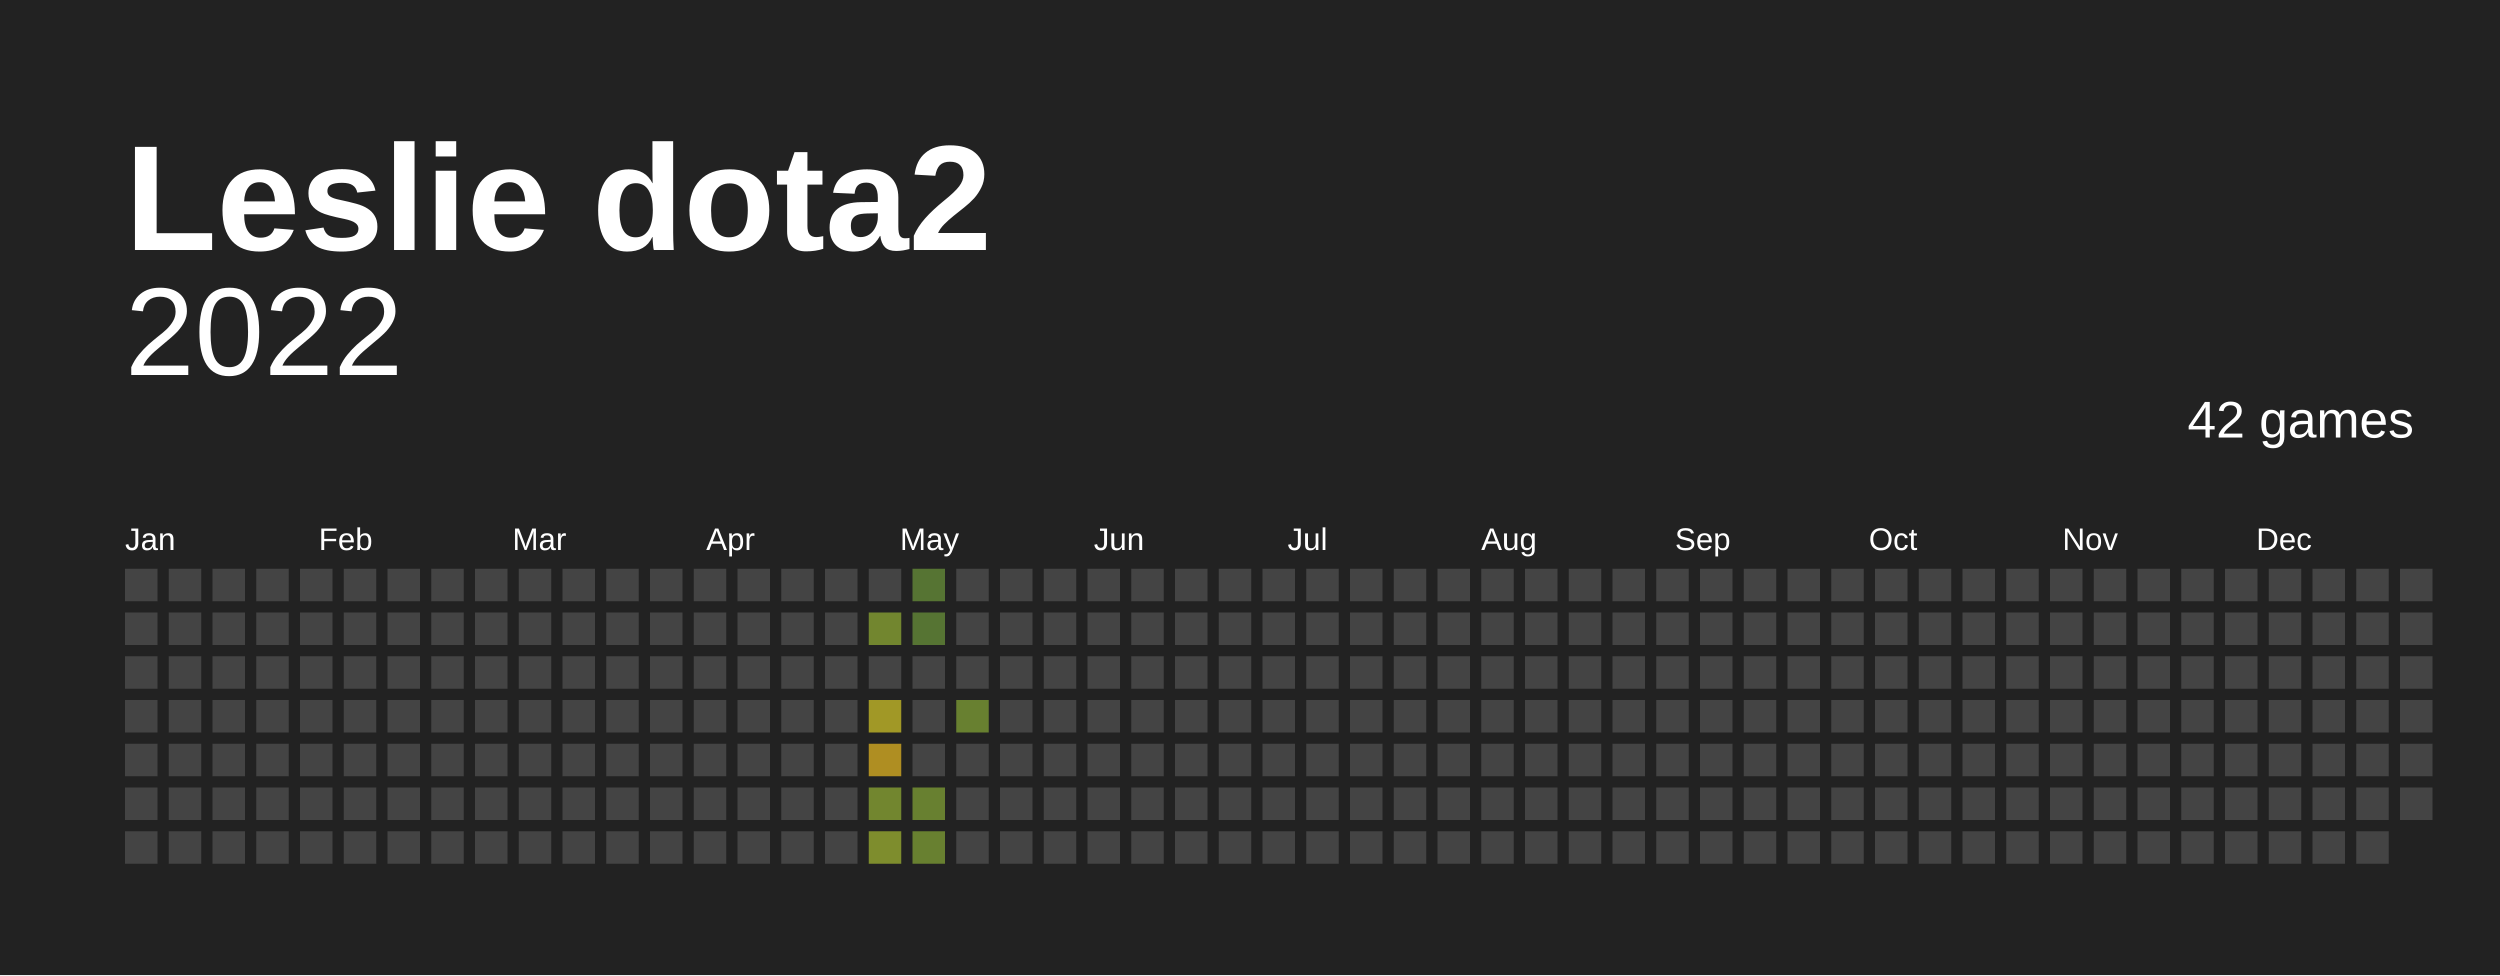
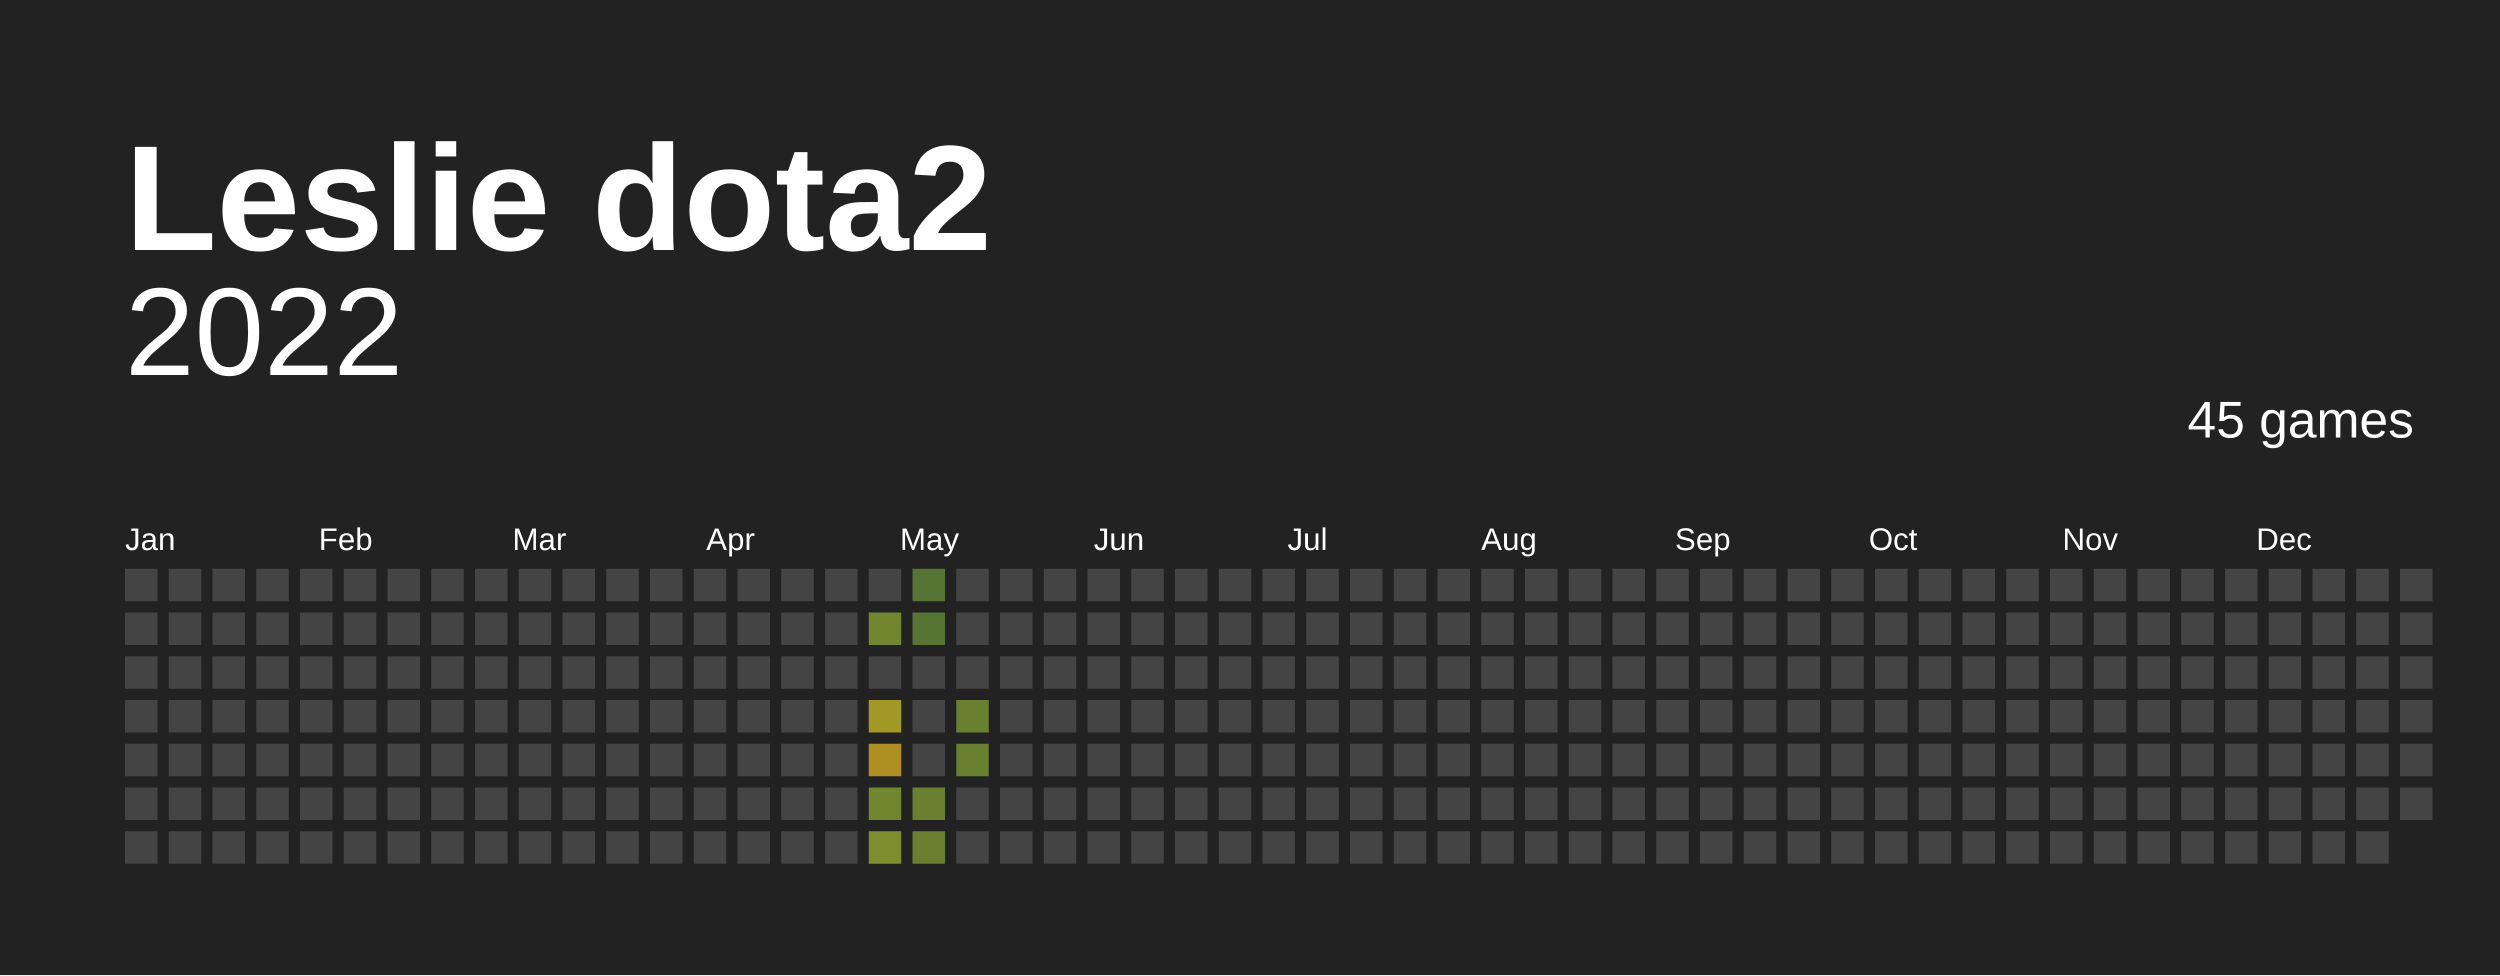
<svg xmlns="http://www.w3.org/2000/svg" baseProfile="full" height="78mm" version="1.1" viewBox="0,0,200,78" width="200mm">
  <defs />
  <rect fill="#222222" height="78" width="200" x="0" y="0" />
  <text fill="#FFFFFF" style="font-size:12px; font-family:Arial; font-weight:bold;" x="10" y="20">Leslie dota2</text>
  <text alignment-baseline="hanging" fill="#FFFFFF" style="font-size:10.0px; font-family:Arial;" x="10" y="30">2022</text>
-   <text alignment-baseline="hanging" fill="#FFFFFF" style="font-size:4.125px; font-family:Arial;" x="175" y="35">42 games</text>
+   <text alignment-baseline="hanging" fill="#FFFFFF" style="font-size:4.125px; font-family:Arial;" x="175" y="35">45 games</text>
  <text fill="#FFFFFF" style="font-size:2.5px; font-family:Arial" x="10.0" y="44">Jan</text>
  <text fill="#FFFFFF" style="font-size:2.5px; font-family:Arial" x="25.5" y="44">Feb</text>
  <text fill="#FFFFFF" style="font-size:2.5px; font-family:Arial" x="41.0" y="44">Mar</text>
  <text fill="#FFFFFF" style="font-size:2.5px; font-family:Arial" x="56.5" y="44">Apr</text>
  <text fill="#FFFFFF" style="font-size:2.5px; font-family:Arial" x="72.0" y="44">May</text>
  <text fill="#FFFFFF" style="font-size:2.5px; font-family:Arial" x="87.5" y="44">Jun</text>
  <text fill="#FFFFFF" style="font-size:2.5px; font-family:Arial" x="103.0" y="44">Jul</text>
  <text fill="#FFFFFF" style="font-size:2.5px; font-family:Arial" x="118.5" y="44">Aug</text>
  <text fill="#FFFFFF" style="font-size:2.5px; font-family:Arial" x="134.0" y="44">Sep</text>
  <text fill="#FFFFFF" style="font-size:2.5px; font-family:Arial" x="149.5" y="44">Oct</text>
  <text fill="#FFFFFF" style="font-size:2.5px; font-family:Arial" x="165.0" y="44">Nov</text>
  <text fill="#FFFFFF" style="font-size:2.5px; font-family:Arial" x="180.5" y="44">Dec</text>
  <rect fill="#444444" height="2.6" width="2.6" x="10.0" y="45.5" />
  <rect fill="#444444" height="2.6" width="2.6" x="10.0" y="49.0" />
  <rect fill="#444444" height="2.6" width="2.6" x="10.0" y="52.5" />
  <rect fill="#444444" height="2.6" width="2.6" x="10.0" y="56.0" />
  <rect fill="#444444" height="2.6" width="2.6" x="10.0" y="59.5" />
  <rect fill="#444444" height="2.6" width="2.6" x="10.0" y="63.0" />
  <rect fill="#444444" height="2.6" width="2.6" x="10.0" y="66.5" />
  <rect fill="#444444" height="2.6" width="2.6" x="13.5" y="45.5" />
  <rect fill="#444444" height="2.6" width="2.6" x="13.5" y="49.0" />
  <rect fill="#444444" height="2.6" width="2.6" x="13.5" y="52.5" />
  <rect fill="#444444" height="2.6" width="2.6" x="13.5" y="56.0" />
  <rect fill="#444444" height="2.6" width="2.6" x="13.5" y="59.5" />
  <rect fill="#444444" height="2.6" width="2.6" x="13.5" y="63.0" />
  <rect fill="#444444" height="2.6" width="2.6" x="13.5" y="66.5" />
  <rect fill="#444444" height="2.6" width="2.6" x="17.0" y="45.5" />
  <rect fill="#444444" height="2.6" width="2.6" x="17.0" y="49.0" />
  <rect fill="#444444" height="2.6" width="2.6" x="17.0" y="52.5" />
  <rect fill="#444444" height="2.6" width="2.6" x="17.0" y="56.0" />
  <rect fill="#444444" height="2.6" width="2.6" x="17.0" y="59.5" />
  <rect fill="#444444" height="2.6" width="2.6" x="17.0" y="63.0" />
  <rect fill="#444444" height="2.6" width="2.6" x="17.0" y="66.5" />
  <rect fill="#444444" height="2.6" width="2.6" x="20.5" y="45.5" />
  <rect fill="#444444" height="2.6" width="2.6" x="20.5" y="49.0" />
  <rect fill="#444444" height="2.6" width="2.6" x="20.5" y="52.5" />
  <rect fill="#444444" height="2.6" width="2.6" x="20.5" y="56.0" />
  <rect fill="#444444" height="2.6" width="2.6" x="20.5" y="59.5" />
  <rect fill="#444444" height="2.6" width="2.6" x="20.5" y="63.0" />
  <rect fill="#444444" height="2.6" width="2.6" x="20.5" y="66.5" />
  <rect fill="#444444" height="2.6" width="2.6" x="24.0" y="45.5" />
  <rect fill="#444444" height="2.6" width="2.6" x="24.0" y="49.0" />
  <rect fill="#444444" height="2.6" width="2.6" x="24.0" y="52.5" />
  <rect fill="#444444" height="2.6" width="2.6" x="24.0" y="56.0" />
  <rect fill="#444444" height="2.6" width="2.6" x="24.0" y="59.5" />
  <rect fill="#444444" height="2.6" width="2.6" x="24.0" y="63.0" />
  <rect fill="#444444" height="2.6" width="2.6" x="24.0" y="66.5" />
  <rect fill="#444444" height="2.6" width="2.6" x="27.5" y="45.5" />
  <rect fill="#444444" height="2.6" width="2.6" x="27.5" y="49.0" />
  <rect fill="#444444" height="2.6" width="2.6" x="27.5" y="52.5" />
  <rect fill="#444444" height="2.6" width="2.6" x="27.5" y="56.0" />
  <rect fill="#444444" height="2.6" width="2.6" x="27.5" y="59.5" />
  <rect fill="#444444" height="2.6" width="2.6" x="27.5" y="63.0" />
  <rect fill="#444444" height="2.6" width="2.6" x="27.5" y="66.5" />
  <rect fill="#444444" height="2.6" width="2.6" x="31.0" y="45.5" />
  <rect fill="#444444" height="2.6" width="2.6" x="31.0" y="49.0" />
  <rect fill="#444444" height="2.6" width="2.6" x="31.0" y="52.5" />
  <rect fill="#444444" height="2.6" width="2.6" x="31.0" y="56.0" />
  <rect fill="#444444" height="2.6" width="2.6" x="31.0" y="59.5" />
  <rect fill="#444444" height="2.6" width="2.6" x="31.0" y="63.0" />
  <rect fill="#444444" height="2.6" width="2.6" x="31.0" y="66.5" />
  <rect fill="#444444" height="2.6" width="2.6" x="34.5" y="45.5" />
  <rect fill="#444444" height="2.6" width="2.6" x="34.5" y="49.0" />
  <rect fill="#444444" height="2.6" width="2.6" x="34.5" y="52.5" />
  <rect fill="#444444" height="2.6" width="2.6" x="34.5" y="56.0" />
  <rect fill="#444444" height="2.6" width="2.6" x="34.5" y="59.5" />
  <rect fill="#444444" height="2.6" width="2.6" x="34.5" y="63.0" />
  <rect fill="#444444" height="2.6" width="2.6" x="34.5" y="66.5" />
  <rect fill="#444444" height="2.6" width="2.6" x="38.0" y="45.5" />
  <rect fill="#444444" height="2.6" width="2.6" x="38.0" y="49.0" />
  <rect fill="#444444" height="2.6" width="2.6" x="38.0" y="52.5" />
  <rect fill="#444444" height="2.6" width="2.6" x="38.0" y="56.0" />
  <rect fill="#444444" height="2.6" width="2.6" x="38.0" y="59.5" />
  <rect fill="#444444" height="2.6" width="2.6" x="38.0" y="63.0" />
  <rect fill="#444444" height="2.6" width="2.6" x="38.0" y="66.5" />
  <rect fill="#444444" height="2.6" width="2.6" x="41.5" y="45.5" />
  <rect fill="#444444" height="2.6" width="2.6" x="41.5" y="49.0" />
  <rect fill="#444444" height="2.6" width="2.6" x="41.5" y="52.5" />
  <rect fill="#444444" height="2.6" width="2.6" x="41.5" y="56.0" />
  <rect fill="#444444" height="2.6" width="2.6" x="41.5" y="59.5" />
  <rect fill="#444444" height="2.6" width="2.6" x="41.5" y="63.0" />
  <rect fill="#444444" height="2.6" width="2.6" x="41.5" y="66.5" />
  <rect fill="#444444" height="2.6" width="2.6" x="45.0" y="45.5" />
  <rect fill="#444444" height="2.6" width="2.6" x="45.0" y="49.0" />
  <rect fill="#444444" height="2.6" width="2.6" x="45.0" y="52.5" />
  <rect fill="#444444" height="2.6" width="2.6" x="45.0" y="56.0" />
  <rect fill="#444444" height="2.6" width="2.6" x="45.0" y="59.5" />
  <rect fill="#444444" height="2.6" width="2.6" x="45.0" y="63.0" />
  <rect fill="#444444" height="2.6" width="2.6" x="45.0" y="66.5" />
  <rect fill="#444444" height="2.6" width="2.6" x="48.5" y="45.5" />
  <rect fill="#444444" height="2.6" width="2.6" x="48.5" y="49.0" />
  <rect fill="#444444" height="2.6" width="2.6" x="48.5" y="52.5" />
  <rect fill="#444444" height="2.6" width="2.6" x="48.5" y="56.0" />
  <rect fill="#444444" height="2.6" width="2.6" x="48.5" y="59.5" />
  <rect fill="#444444" height="2.6" width="2.6" x="48.5" y="63.0" />
  <rect fill="#444444" height="2.6" width="2.6" x="48.5" y="66.5" />
  <rect fill="#444444" height="2.6" width="2.6" x="52.0" y="45.5" />
  <rect fill="#444444" height="2.6" width="2.6" x="52.0" y="49.0" />
  <rect fill="#444444" height="2.6" width="2.6" x="52.0" y="52.5" />
  <rect fill="#444444" height="2.6" width="2.6" x="52.0" y="56.0" />
  <rect fill="#444444" height="2.6" width="2.6" x="52.0" y="59.5" />
  <rect fill="#444444" height="2.6" width="2.6" x="52.0" y="63.0" />
  <rect fill="#444444" height="2.6" width="2.6" x="52.0" y="66.5" />
  <rect fill="#444444" height="2.6" width="2.6" x="55.5" y="45.5" />
  <rect fill="#444444" height="2.6" width="2.6" x="55.5" y="49.0" />
  <rect fill="#444444" height="2.6" width="2.6" x="55.5" y="52.5" />
  <rect fill="#444444" height="2.6" width="2.6" x="55.5" y="56.0" />
  <rect fill="#444444" height="2.6" width="2.6" x="55.5" y="59.5" />
  <rect fill="#444444" height="2.6" width="2.6" x="55.5" y="63.0" />
  <rect fill="#444444" height="2.6" width="2.6" x="55.5" y="66.5" />
  <rect fill="#444444" height="2.6" width="2.6" x="59.0" y="45.5" />
  <rect fill="#444444" height="2.6" width="2.6" x="59.0" y="49.0" />
  <rect fill="#444444" height="2.6" width="2.6" x="59.0" y="52.5" />
  <rect fill="#444444" height="2.6" width="2.6" x="59.0" y="56.0" />
  <rect fill="#444444" height="2.6" width="2.6" x="59.0" y="59.5" />
  <rect fill="#444444" height="2.6" width="2.6" x="59.0" y="63.0" />
  <rect fill="#444444" height="2.6" width="2.6" x="59.0" y="66.5" />
  <rect fill="#444444" height="2.6" width="2.6" x="62.5" y="45.5" />
  <rect fill="#444444" height="2.6" width="2.6" x="62.5" y="49.0" />
  <rect fill="#444444" height="2.6" width="2.6" x="62.5" y="52.5" />
  <rect fill="#444444" height="2.6" width="2.6" x="62.5" y="56.0" />
  <rect fill="#444444" height="2.6" width="2.6" x="62.5" y="59.5" />
  <rect fill="#444444" height="2.6" width="2.6" x="62.5" y="63.0" />
  <rect fill="#444444" height="2.6" width="2.6" x="62.5" y="66.5" />
  <rect fill="#444444" height="2.6" width="2.6" x="66.0" y="45.5" />
  <rect fill="#444444" height="2.6" width="2.6" x="66.0" y="49.0" />
  <rect fill="#444444" height="2.6" width="2.6" x="66.0" y="52.5" />
  <rect fill="#444444" height="2.6" width="2.6" x="66.0" y="56.0" />
  <rect fill="#444444" height="2.6" width="2.6" x="66.0" y="59.5" />
  <rect fill="#444444" height="2.6" width="2.6" x="66.0" y="63.0" />
  <rect fill="#444444" height="2.6" width="2.6" x="66.0" y="66.5" />
  <rect fill="#444444" height="2.6" width="2.6" x="69.5" y="45.5" />
  <rect fill="#72862f" height="2.6" width="2.6" x="69.5" y="49.0" />
  <rect fill="#444444" height="2.6" width="2.6" x="69.5" y="52.5" />
  <rect fill="#a19826" height="2.6" width="2.6" x="69.5" y="56.0" />
  <rect fill="#af8e22" height="2.6" width="2.6" x="69.5" y="59.5" />
  <rect fill="#72862f" height="2.6" width="2.6" x="69.5" y="63.0" />
  <rect fill="#7e8d2d" height="2.6" width="2.6" x="69.5" y="66.5" />
  <rect fill="#567433" height="2.6" width="2.6" x="73.0" y="45.5" />
  <rect fill="#567433" height="2.6" width="2.6" x="73.0" y="49.0" />
  <rect fill="#444444" height="2.6" width="2.6" x="73.0" y="52.5" />
  <rect fill="#444444" height="2.6" width="2.6" x="73.0" y="56.0" />
  <rect fill="#444444" height="2.6" width="2.6" x="73.0" y="59.5" />
  <rect fill="#688030" height="2.6" width="2.6" x="73.0" y="63.0" />
  <rect fill="#688030" height="2.6" width="2.6" x="73.0" y="66.5" />
  <rect fill="#444444" height="2.6" width="2.6" x="76.5" y="45.5" />
  <rect fill="#444444" height="2.6" width="2.6" x="76.5" y="49.0" />
  <rect fill="#444444" height="2.6" width="2.6" x="76.5" y="52.5" />
  <rect fill="#688030" height="2.6" width="2.6" x="76.5" y="56.0" />
-   <rect fill="#444444" height="2.6" width="2.6" x="76.5" y="59.5" />
+   <rect fill="#688030" height="2.6" width="2.6" x="76.5" y="59.5" />
  <rect fill="#444444" height="2.6" width="2.6" x="76.5" y="63.0" />
  <rect fill="#444444" height="2.6" width="2.6" x="76.5" y="66.5" />
  <rect fill="#444444" height="2.6" width="2.6" x="80.0" y="45.5" />
  <rect fill="#444444" height="2.6" width="2.6" x="80.0" y="49.0" />
  <rect fill="#444444" height="2.6" width="2.6" x="80.0" y="52.5" />
  <rect fill="#444444" height="2.6" width="2.6" x="80.0" y="56.0" />
  <rect fill="#444444" height="2.6" width="2.6" x="80.0" y="59.5" />
  <rect fill="#444444" height="2.6" width="2.6" x="80.0" y="63.0" />
  <rect fill="#444444" height="2.6" width="2.6" x="80.0" y="66.5" />
  <rect fill="#444444" height="2.6" width="2.6" x="83.5" y="45.5" />
  <rect fill="#444444" height="2.6" width="2.6" x="83.5" y="49.0" />
  <rect fill="#444444" height="2.6" width="2.6" x="83.5" y="52.5" />
  <rect fill="#444444" height="2.6" width="2.6" x="83.5" y="56.0" />
  <rect fill="#444444" height="2.6" width="2.6" x="83.5" y="59.5" />
  <rect fill="#444444" height="2.6" width="2.6" x="83.5" y="63.0" />
  <rect fill="#444444" height="2.6" width="2.6" x="83.5" y="66.5" />
  <rect fill="#444444" height="2.6" width="2.6" x="87.0" y="45.5" />
  <rect fill="#444444" height="2.6" width="2.6" x="87.0" y="49.0" />
  <rect fill="#444444" height="2.6" width="2.6" x="87.0" y="52.5" />
  <rect fill="#444444" height="2.6" width="2.6" x="87.0" y="56.0" />
  <rect fill="#444444" height="2.6" width="2.6" x="87.0" y="59.5" />
  <rect fill="#444444" height="2.6" width="2.6" x="87.0" y="63.0" />
  <rect fill="#444444" height="2.6" width="2.6" x="87.0" y="66.5" />
  <rect fill="#444444" height="2.6" width="2.6" x="90.5" y="45.5" />
  <rect fill="#444444" height="2.6" width="2.6" x="90.5" y="49.0" />
  <rect fill="#444444" height="2.6" width="2.6" x="90.5" y="52.5" />
  <rect fill="#444444" height="2.6" width="2.6" x="90.5" y="56.0" />
  <rect fill="#444444" height="2.6" width="2.6" x="90.5" y="59.5" />
  <rect fill="#444444" height="2.6" width="2.6" x="90.5" y="63.0" />
  <rect fill="#444444" height="2.6" width="2.6" x="90.5" y="66.5" />
  <rect fill="#444444" height="2.6" width="2.6" x="94.0" y="45.5" />
  <rect fill="#444444" height="2.6" width="2.6" x="94.0" y="49.0" />
  <rect fill="#444444" height="2.6" width="2.6" x="94.0" y="52.5" />
  <rect fill="#444444" height="2.6" width="2.6" x="94.0" y="56.0" />
  <rect fill="#444444" height="2.6" width="2.6" x="94.0" y="59.5" />
  <rect fill="#444444" height="2.6" width="2.6" x="94.0" y="63.0" />
  <rect fill="#444444" height="2.6" width="2.6" x="94.0" y="66.5" />
  <rect fill="#444444" height="2.6" width="2.6" x="97.5" y="45.5" />
  <rect fill="#444444" height="2.6" width="2.6" x="97.5" y="49.0" />
  <rect fill="#444444" height="2.6" width="2.6" x="97.5" y="52.5" />
  <rect fill="#444444" height="2.6" width="2.6" x="97.5" y="56.0" />
  <rect fill="#444444" height="2.6" width="2.6" x="97.5" y="59.5" />
  <rect fill="#444444" height="2.6" width="2.6" x="97.5" y="63.0" />
  <rect fill="#444444" height="2.6" width="2.6" x="97.5" y="66.5" />
  <rect fill="#444444" height="2.6" width="2.6" x="101.0" y="45.5" />
  <rect fill="#444444" height="2.6" width="2.6" x="101.0" y="49.0" />
  <rect fill="#444444" height="2.6" width="2.6" x="101.0" y="52.5" />
  <rect fill="#444444" height="2.6" width="2.6" x="101.0" y="56.0" />
  <rect fill="#444444" height="2.6" width="2.6" x="101.0" y="59.5" />
  <rect fill="#444444" height="2.6" width="2.6" x="101.0" y="63.0" />
  <rect fill="#444444" height="2.6" width="2.6" x="101.0" y="66.5" />
  <rect fill="#444444" height="2.6" width="2.6" x="104.5" y="45.5" />
  <rect fill="#444444" height="2.6" width="2.6" x="104.5" y="49.0" />
  <rect fill="#444444" height="2.6" width="2.6" x="104.5" y="52.5" />
  <rect fill="#444444" height="2.6" width="2.6" x="104.5" y="56.0" />
  <rect fill="#444444" height="2.6" width="2.6" x="104.5" y="59.5" />
  <rect fill="#444444" height="2.6" width="2.6" x="104.5" y="63.0" />
  <rect fill="#444444" height="2.6" width="2.6" x="104.5" y="66.5" />
  <rect fill="#444444" height="2.6" width="2.6" x="108.0" y="45.5" />
  <rect fill="#444444" height="2.6" width="2.6" x="108.0" y="49.0" />
  <rect fill="#444444" height="2.6" width="2.6" x="108.0" y="52.5" />
  <rect fill="#444444" height="2.6" width="2.6" x="108.0" y="56.0" />
  <rect fill="#444444" height="2.6" width="2.6" x="108.0" y="59.5" />
  <rect fill="#444444" height="2.6" width="2.6" x="108.0" y="63.0" />
  <rect fill="#444444" height="2.6" width="2.6" x="108.0" y="66.5" />
  <rect fill="#444444" height="2.6" width="2.6" x="111.5" y="45.5" />
  <rect fill="#444444" height="2.6" width="2.6" x="111.5" y="49.0" />
  <rect fill="#444444" height="2.6" width="2.6" x="111.5" y="52.5" />
  <rect fill="#444444" height="2.6" width="2.6" x="111.5" y="56.0" />
  <rect fill="#444444" height="2.6" width="2.6" x="111.5" y="59.5" />
  <rect fill="#444444" height="2.6" width="2.6" x="111.5" y="63.0" />
  <rect fill="#444444" height="2.6" width="2.6" x="111.5" y="66.5" />
  <rect fill="#444444" height="2.6" width="2.6" x="115.0" y="45.5" />
  <rect fill="#444444" height="2.6" width="2.6" x="115.0" y="49.0" />
  <rect fill="#444444" height="2.6" width="2.6" x="115.0" y="52.5" />
  <rect fill="#444444" height="2.6" width="2.6" x="115.0" y="56.0" />
  <rect fill="#444444" height="2.6" width="2.6" x="115.0" y="59.5" />
  <rect fill="#444444" height="2.6" width="2.6" x="115.0" y="63.0" />
  <rect fill="#444444" height="2.6" width="2.6" x="115.0" y="66.5" />
  <rect fill="#444444" height="2.6" width="2.6" x="118.5" y="45.5" />
  <rect fill="#444444" height="2.6" width="2.6" x="118.5" y="49.0" />
  <rect fill="#444444" height="2.6" width="2.6" x="118.5" y="52.5" />
  <rect fill="#444444" height="2.6" width="2.6" x="118.5" y="56.0" />
  <rect fill="#444444" height="2.6" width="2.6" x="118.5" y="59.5" />
  <rect fill="#444444" height="2.6" width="2.6" x="118.5" y="63.0" />
  <rect fill="#444444" height="2.6" width="2.6" x="118.5" y="66.5" />
  <rect fill="#444444" height="2.6" width="2.6" x="122.0" y="45.5" />
  <rect fill="#444444" height="2.6" width="2.6" x="122.0" y="49.0" />
  <rect fill="#444444" height="2.6" width="2.6" x="122.0" y="52.5" />
  <rect fill="#444444" height="2.6" width="2.6" x="122.0" y="56.0" />
  <rect fill="#444444" height="2.6" width="2.6" x="122.0" y="59.5" />
  <rect fill="#444444" height="2.6" width="2.6" x="122.0" y="63.0" />
  <rect fill="#444444" height="2.6" width="2.6" x="122.0" y="66.5" />
  <rect fill="#444444" height="2.6" width="2.6" x="125.5" y="45.5" />
  <rect fill="#444444" height="2.6" width="2.6" x="125.5" y="49.0" />
  <rect fill="#444444" height="2.6" width="2.6" x="125.5" y="52.5" />
  <rect fill="#444444" height="2.6" width="2.6" x="125.5" y="56.0" />
  <rect fill="#444444" height="2.6" width="2.6" x="125.5" y="59.5" />
  <rect fill="#444444" height="2.6" width="2.6" x="125.5" y="63.0" />
  <rect fill="#444444" height="2.6" width="2.6" x="125.5" y="66.5" />
  <rect fill="#444444" height="2.6" width="2.6" x="129.0" y="45.5" />
  <rect fill="#444444" height="2.6" width="2.6" x="129.0" y="49.0" />
  <rect fill="#444444" height="2.6" width="2.6" x="129.0" y="52.5" />
  <rect fill="#444444" height="2.6" width="2.6" x="129.0" y="56.0" />
  <rect fill="#444444" height="2.6" width="2.6" x="129.0" y="59.5" />
  <rect fill="#444444" height="2.6" width="2.6" x="129.0" y="63.0" />
  <rect fill="#444444" height="2.6" width="2.6" x="129.0" y="66.5" />
  <rect fill="#444444" height="2.6" width="2.6" x="132.5" y="45.5" />
  <rect fill="#444444" height="2.6" width="2.6" x="132.5" y="49.0" />
  <rect fill="#444444" height="2.6" width="2.6" x="132.5" y="52.5" />
  <rect fill="#444444" height="2.6" width="2.6" x="132.5" y="56.0" />
  <rect fill="#444444" height="2.6" width="2.6" x="132.5" y="59.5" />
  <rect fill="#444444" height="2.6" width="2.6" x="132.5" y="63.0" />
  <rect fill="#444444" height="2.6" width="2.6" x="132.5" y="66.5" />
  <rect fill="#444444" height="2.6" width="2.6" x="136.0" y="45.5" />
  <rect fill="#444444" height="2.6" width="2.6" x="136.0" y="49.0" />
  <rect fill="#444444" height="2.6" width="2.6" x="136.0" y="52.5" />
  <rect fill="#444444" height="2.6" width="2.6" x="136.0" y="56.0" />
  <rect fill="#444444" height="2.6" width="2.6" x="136.0" y="59.5" />
  <rect fill="#444444" height="2.6" width="2.6" x="136.0" y="63.0" />
  <rect fill="#444444" height="2.6" width="2.6" x="136.0" y="66.5" />
  <rect fill="#444444" height="2.6" width="2.6" x="139.5" y="45.5" />
  <rect fill="#444444" height="2.6" width="2.6" x="139.5" y="49.0" />
  <rect fill="#444444" height="2.6" width="2.6" x="139.5" y="52.5" />
  <rect fill="#444444" height="2.6" width="2.6" x="139.5" y="56.0" />
  <rect fill="#444444" height="2.6" width="2.6" x="139.5" y="59.5" />
  <rect fill="#444444" height="2.6" width="2.6" x="139.5" y="63.0" />
  <rect fill="#444444" height="2.6" width="2.6" x="139.5" y="66.5" />
  <rect fill="#444444" height="2.6" width="2.6" x="143.0" y="45.5" />
  <rect fill="#444444" height="2.6" width="2.6" x="143.0" y="49.0" />
  <rect fill="#444444" height="2.6" width="2.6" x="143.0" y="52.5" />
  <rect fill="#444444" height="2.6" width="2.6" x="143.0" y="56.0" />
  <rect fill="#444444" height="2.6" width="2.6" x="143.0" y="59.5" />
  <rect fill="#444444" height="2.6" width="2.6" x="143.0" y="63.0" />
  <rect fill="#444444" height="2.6" width="2.6" x="143.0" y="66.5" />
  <rect fill="#444444" height="2.6" width="2.6" x="146.5" y="45.5" />
  <rect fill="#444444" height="2.6" width="2.6" x="146.5" y="49.0" />
  <rect fill="#444444" height="2.6" width="2.6" x="146.5" y="52.5" />
  <rect fill="#444444" height="2.6" width="2.6" x="146.5" y="56.0" />
  <rect fill="#444444" height="2.6" width="2.6" x="146.5" y="59.5" />
  <rect fill="#444444" height="2.6" width="2.6" x="146.5" y="63.0" />
  <rect fill="#444444" height="2.6" width="2.6" x="146.5" y="66.5" />
  <rect fill="#444444" height="2.6" width="2.6" x="150.0" y="45.5" />
  <rect fill="#444444" height="2.6" width="2.6" x="150.0" y="49.0" />
  <rect fill="#444444" height="2.6" width="2.6" x="150.0" y="52.5" />
  <rect fill="#444444" height="2.6" width="2.6" x="150.0" y="56.0" />
  <rect fill="#444444" height="2.6" width="2.6" x="150.0" y="59.5" />
  <rect fill="#444444" height="2.6" width="2.6" x="150.0" y="63.0" />
  <rect fill="#444444" height="2.6" width="2.6" x="150.0" y="66.5" />
  <rect fill="#444444" height="2.6" width="2.6" x="153.5" y="45.5" />
  <rect fill="#444444" height="2.6" width="2.6" x="153.5" y="49.0" />
  <rect fill="#444444" height="2.6" width="2.6" x="153.5" y="52.5" />
  <rect fill="#444444" height="2.6" width="2.6" x="153.5" y="56.0" />
  <rect fill="#444444" height="2.6" width="2.6" x="153.5" y="59.5" />
  <rect fill="#444444" height="2.6" width="2.6" x="153.5" y="63.0" />
  <rect fill="#444444" height="2.6" width="2.6" x="153.5" y="66.5" />
  <rect fill="#444444" height="2.6" width="2.6" x="157.0" y="45.5" />
  <rect fill="#444444" height="2.6" width="2.6" x="157.0" y="49.0" />
  <rect fill="#444444" height="2.6" width="2.6" x="157.0" y="52.5" />
  <rect fill="#444444" height="2.6" width="2.6" x="157.0" y="56.0" />
  <rect fill="#444444" height="2.6" width="2.6" x="157.0" y="59.5" />
  <rect fill="#444444" height="2.6" width="2.6" x="157.0" y="63.0" />
  <rect fill="#444444" height="2.6" width="2.6" x="157.0" y="66.5" />
  <rect fill="#444444" height="2.6" width="2.6" x="160.5" y="45.5" />
  <rect fill="#444444" height="2.6" width="2.6" x="160.5" y="49.0" />
  <rect fill="#444444" height="2.6" width="2.6" x="160.5" y="52.5" />
  <rect fill="#444444" height="2.6" width="2.6" x="160.5" y="56.0" />
  <rect fill="#444444" height="2.6" width="2.6" x="160.5" y="59.5" />
  <rect fill="#444444" height="2.6" width="2.6" x="160.5" y="63.0" />
  <rect fill="#444444" height="2.6" width="2.6" x="160.5" y="66.5" />
  <rect fill="#444444" height="2.6" width="2.6" x="164.0" y="45.5" />
  <rect fill="#444444" height="2.6" width="2.6" x="164.0" y="49.0" />
  <rect fill="#444444" height="2.6" width="2.6" x="164.0" y="52.5" />
  <rect fill="#444444" height="2.6" width="2.6" x="164.0" y="56.0" />
  <rect fill="#444444" height="2.6" width="2.6" x="164.0" y="59.5" />
  <rect fill="#444444" height="2.6" width="2.6" x="164.0" y="63.0" />
  <rect fill="#444444" height="2.6" width="2.6" x="164.0" y="66.5" />
  <rect fill="#444444" height="2.6" width="2.6" x="167.5" y="45.5" />
  <rect fill="#444444" height="2.6" width="2.6" x="167.5" y="49.0" />
  <rect fill="#444444" height="2.6" width="2.6" x="167.5" y="52.5" />
  <rect fill="#444444" height="2.6" width="2.6" x="167.5" y="56.0" />
  <rect fill="#444444" height="2.6" width="2.6" x="167.5" y="59.5" />
  <rect fill="#444444" height="2.6" width="2.6" x="167.5" y="63.0" />
  <rect fill="#444444" height="2.6" width="2.6" x="167.5" y="66.5" />
  <rect fill="#444444" height="2.6" width="2.6" x="171.0" y="45.5" />
  <rect fill="#444444" height="2.6" width="2.6" x="171.0" y="49.0" />
  <rect fill="#444444" height="2.6" width="2.6" x="171.0" y="52.5" />
  <rect fill="#444444" height="2.6" width="2.6" x="171.0" y="56.0" />
  <rect fill="#444444" height="2.6" width="2.6" x="171.0" y="59.5" />
  <rect fill="#444444" height="2.6" width="2.6" x="171.0" y="63.0" />
  <rect fill="#444444" height="2.6" width="2.6" x="171.0" y="66.5" />
  <rect fill="#444444" height="2.6" width="2.6" x="174.5" y="45.5" />
  <rect fill="#444444" height="2.6" width="2.6" x="174.5" y="49.0" />
  <rect fill="#444444" height="2.6" width="2.6" x="174.5" y="52.5" />
  <rect fill="#444444" height="2.6" width="2.6" x="174.5" y="56.0" />
  <rect fill="#444444" height="2.6" width="2.6" x="174.5" y="59.5" />
  <rect fill="#444444" height="2.6" width="2.6" x="174.5" y="63.0" />
  <rect fill="#444444" height="2.6" width="2.6" x="174.5" y="66.5" />
  <rect fill="#444444" height="2.6" width="2.6" x="178.0" y="45.5" />
  <rect fill="#444444" height="2.6" width="2.6" x="178.0" y="49.0" />
  <rect fill="#444444" height="2.6" width="2.6" x="178.0" y="52.5" />
  <rect fill="#444444" height="2.6" width="2.6" x="178.0" y="56.0" />
  <rect fill="#444444" height="2.6" width="2.6" x="178.0" y="59.5" />
  <rect fill="#444444" height="2.6" width="2.6" x="178.0" y="63.0" />
  <rect fill="#444444" height="2.6" width="2.6" x="178.0" y="66.5" />
  <rect fill="#444444" height="2.6" width="2.6" x="181.5" y="45.5" />
  <rect fill="#444444" height="2.6" width="2.6" x="181.5" y="49.0" />
  <rect fill="#444444" height="2.6" width="2.6" x="181.5" y="52.5" />
  <rect fill="#444444" height="2.6" width="2.6" x="181.5" y="56.0" />
  <rect fill="#444444" height="2.6" width="2.6" x="181.5" y="59.5" />
  <rect fill="#444444" height="2.6" width="2.6" x="181.5" y="63.0" />
  <rect fill="#444444" height="2.6" width="2.6" x="181.5" y="66.5" />
  <rect fill="#444444" height="2.6" width="2.6" x="185.0" y="45.5" />
  <rect fill="#444444" height="2.6" width="2.6" x="185.0" y="49.0" />
  <rect fill="#444444" height="2.6" width="2.6" x="185.0" y="52.5" />
  <rect fill="#444444" height="2.6" width="2.6" x="185.0" y="56.0" />
  <rect fill="#444444" height="2.6" width="2.6" x="185.0" y="59.5" />
  <rect fill="#444444" height="2.6" width="2.6" x="185.0" y="63.0" />
  <rect fill="#444444" height="2.6" width="2.6" x="185.0" y="66.5" />
  <rect fill="#444444" height="2.6" width="2.6" x="188.5" y="45.5" />
  <rect fill="#444444" height="2.6" width="2.6" x="188.5" y="49.0" />
  <rect fill="#444444" height="2.6" width="2.6" x="188.5" y="52.5" />
  <rect fill="#444444" height="2.6" width="2.6" x="188.5" y="56.0" />
  <rect fill="#444444" height="2.6" width="2.6" x="188.5" y="59.5" />
  <rect fill="#444444" height="2.6" width="2.6" x="188.5" y="63.0" />
  <rect fill="#444444" height="2.6" width="2.6" x="188.5" y="66.5" />
  <rect fill="#444444" height="2.6" width="2.6" x="192.0" y="45.5" />
  <rect fill="#444444" height="2.6" width="2.6" x="192.0" y="49.0" />
  <rect fill="#444444" height="2.6" width="2.6" x="192.0" y="52.5" />
  <rect fill="#444444" height="2.6" width="2.6" x="192.0" y="56.0" />
  <rect fill="#444444" height="2.6" width="2.6" x="192.0" y="59.5" />
  <rect fill="#444444" height="2.6" width="2.6" x="192.0" y="63.0" />
</svg>
